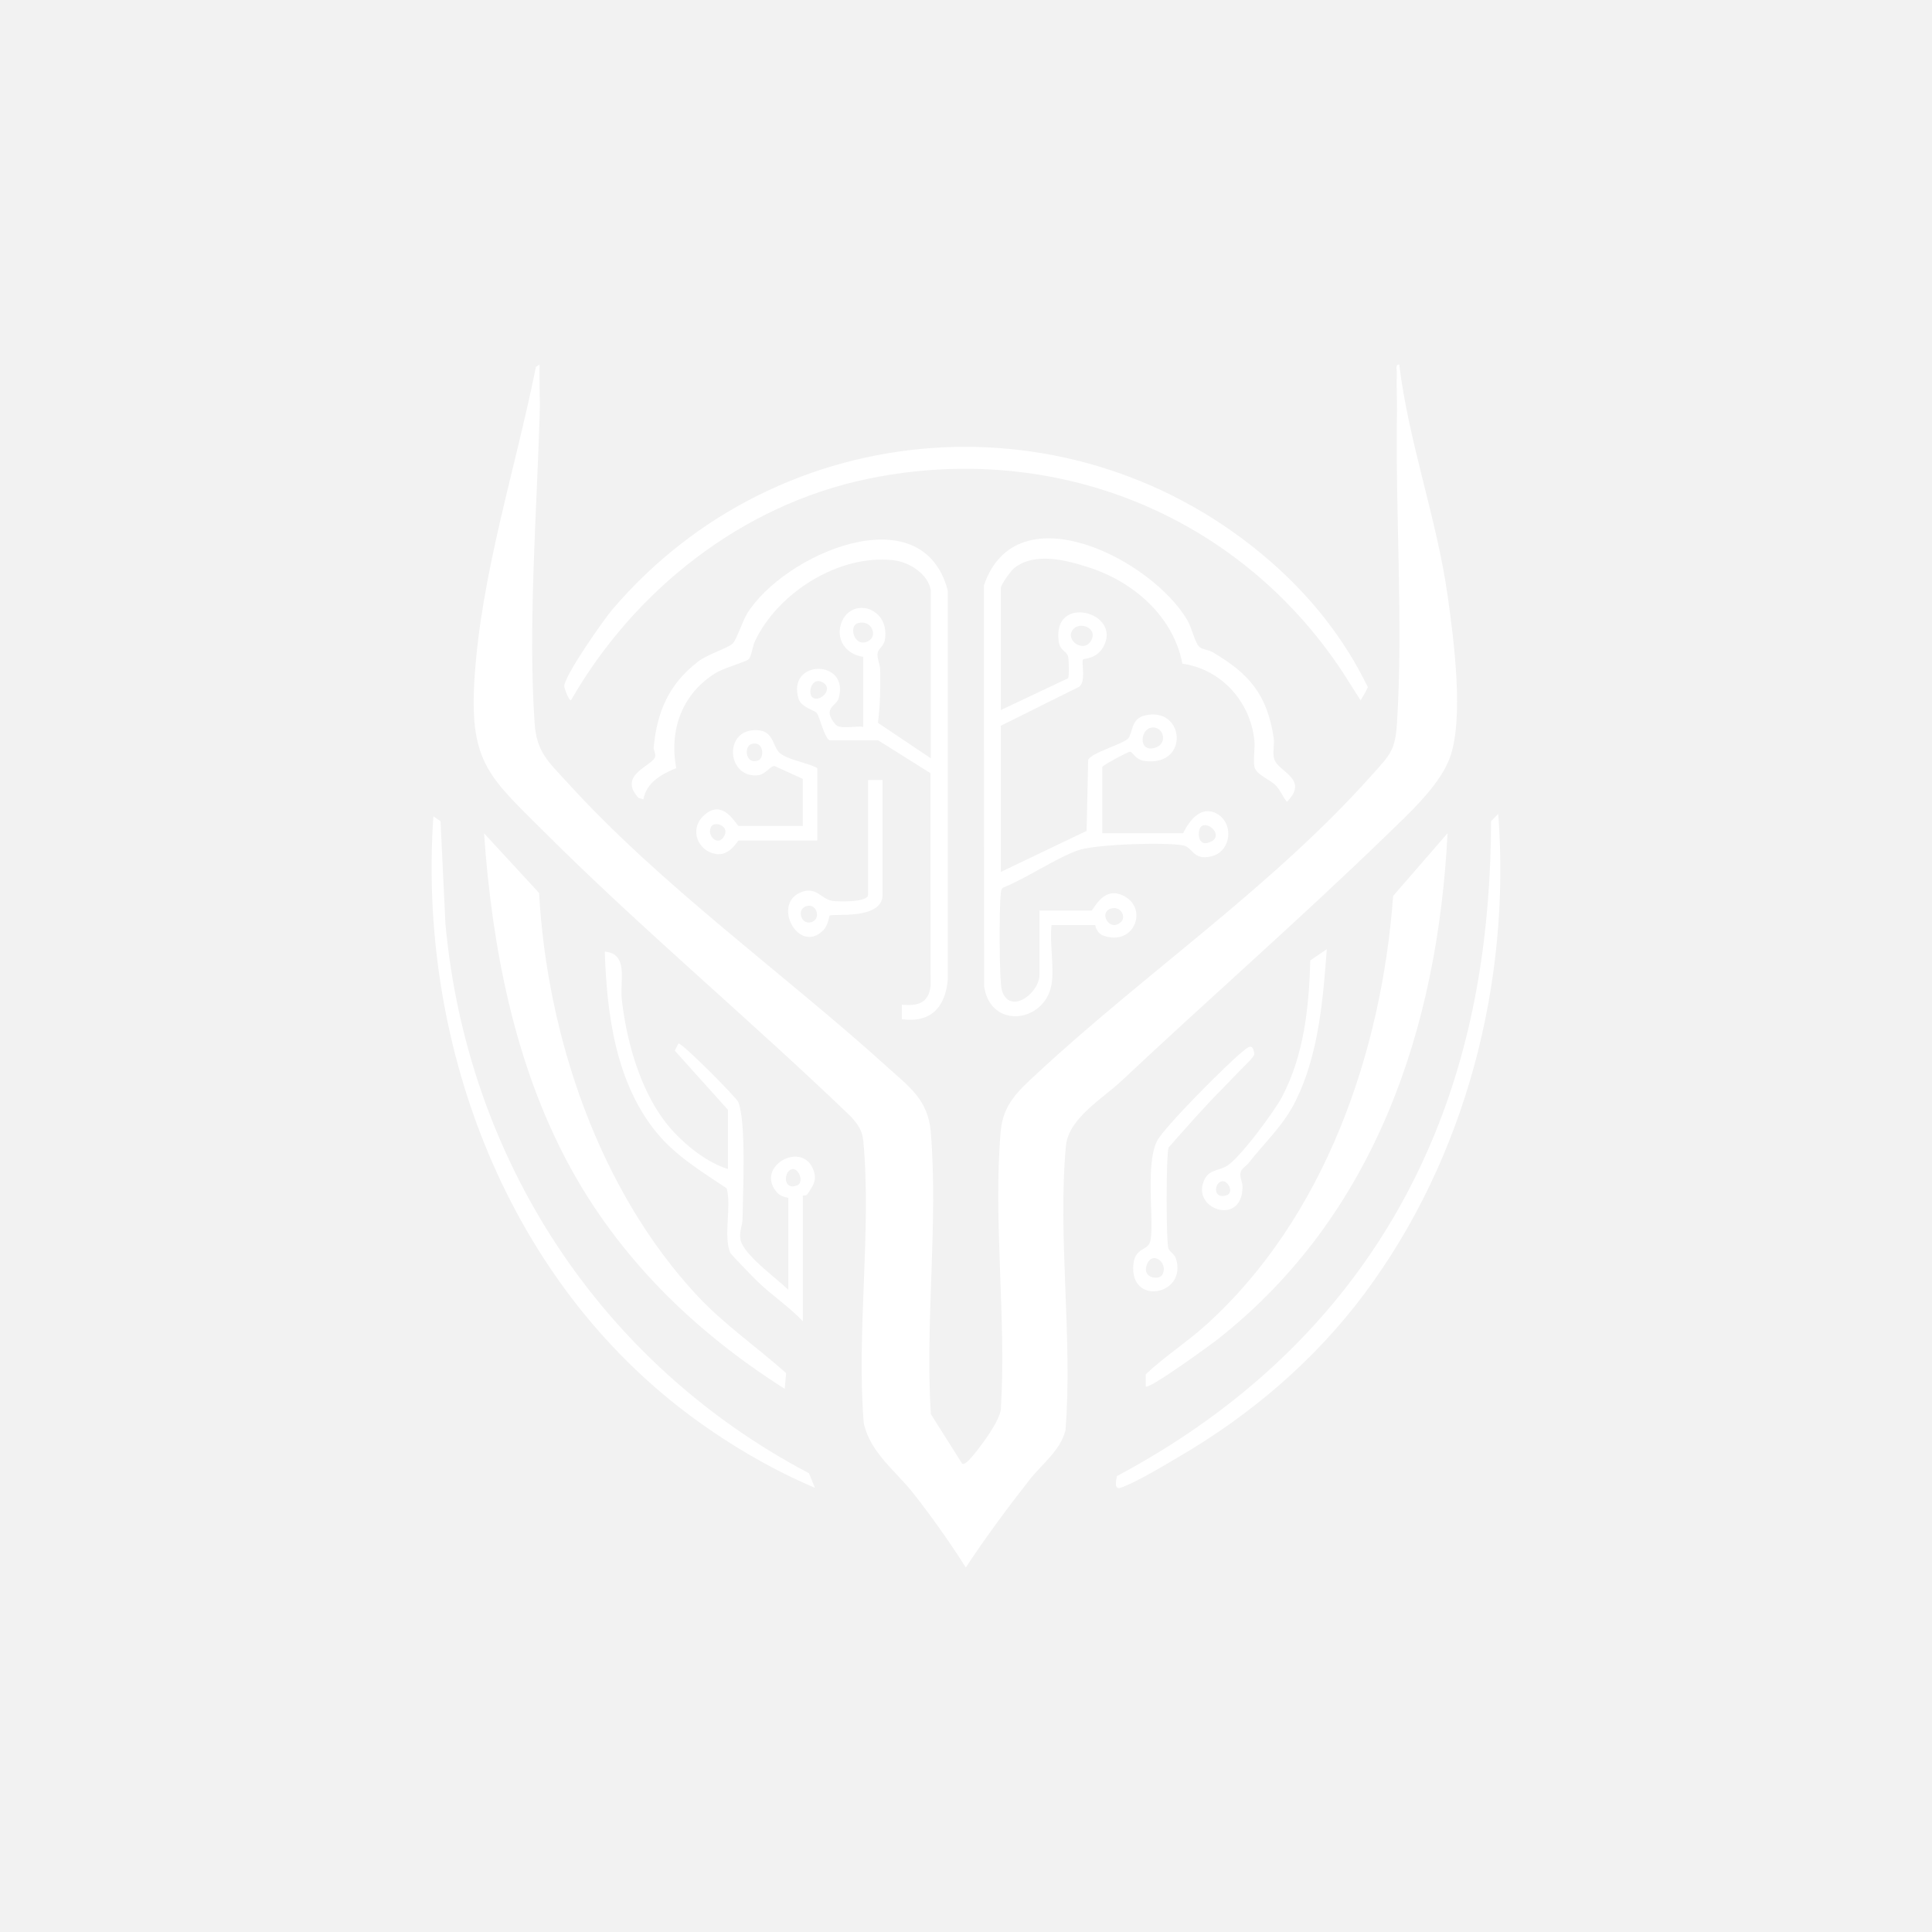
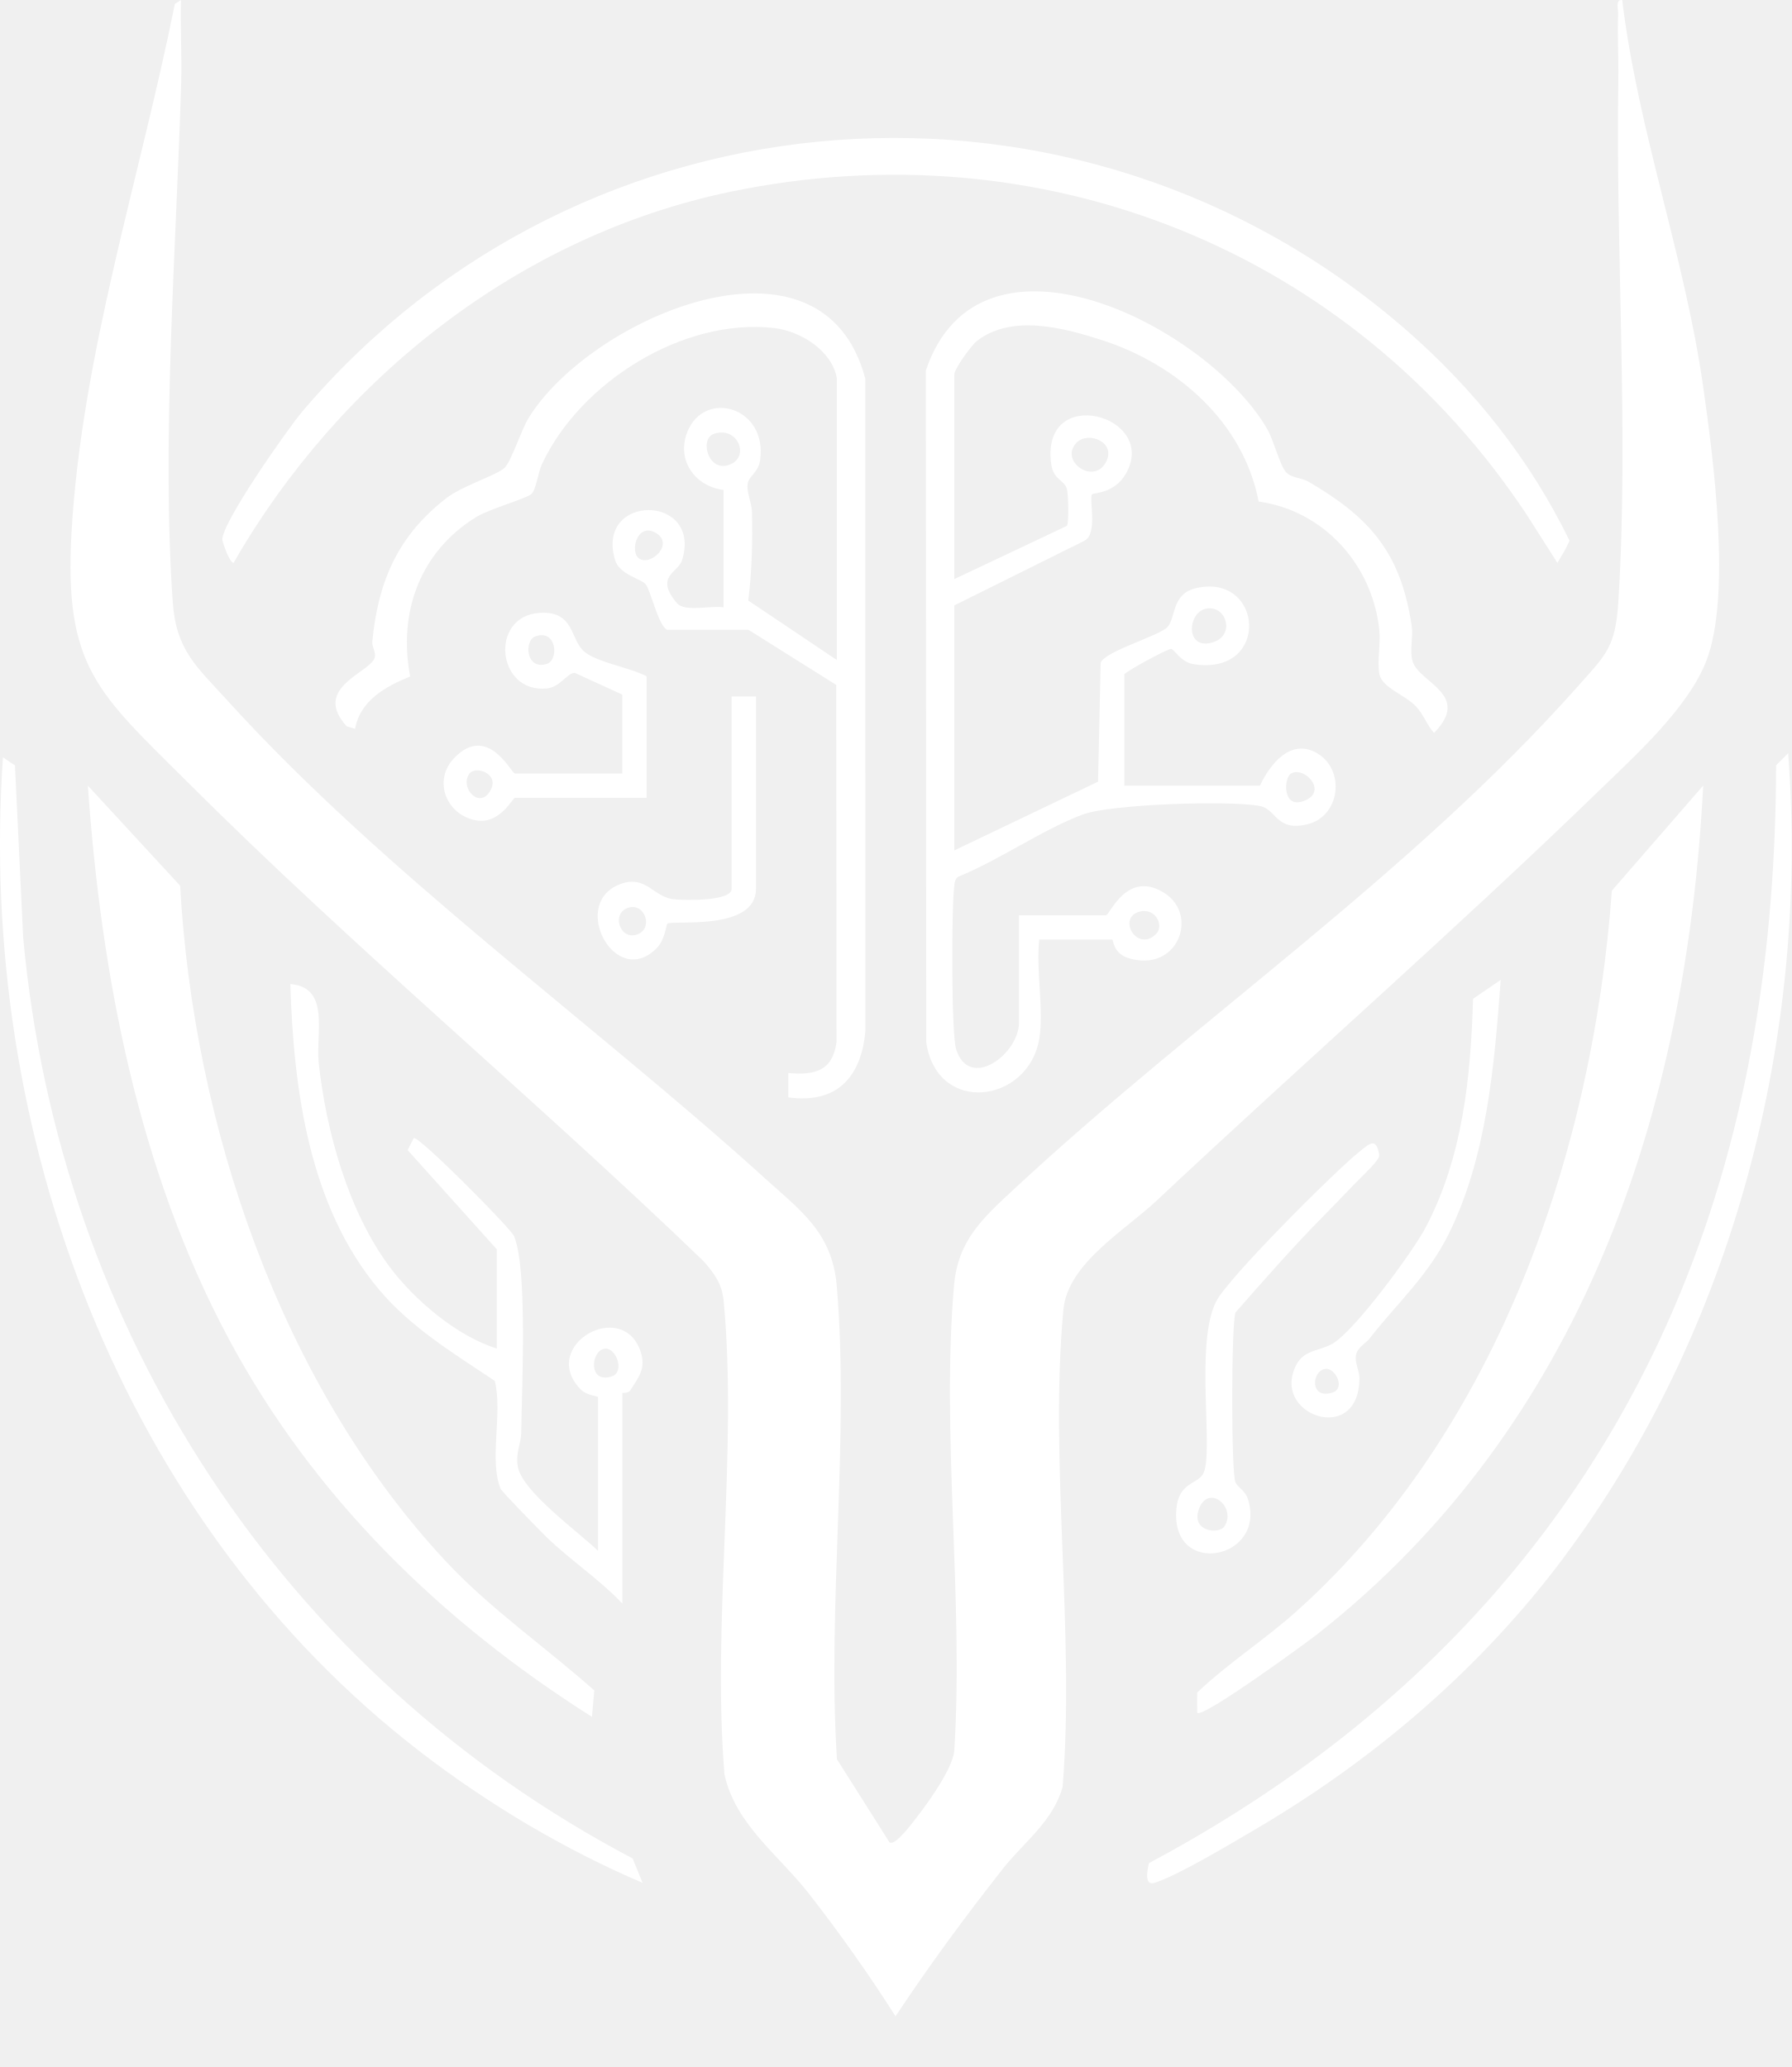
- <svg xmlns="http://www.w3.org/2000/svg" width="47" height="47" viewBox="0 0 47 47" fill="none">
-   <rect width="47" height="47" fill="white" fill-opacity="0.15" />
-   <path d="M21.561 25.936C22.107 26.428 22.575 26.747 22.642 27.528C22.829 29.727 22.502 32.175 22.645 34.401L23.407 35.608C23.496 35.668 23.775 35.278 23.842 35.191C24.002 34.985 24.318 34.533 24.347 34.287C24.487 32.103 24.157 29.681 24.344 27.525C24.401 26.863 24.77 26.54 25.227 26.116C27.889 23.644 30.964 21.565 33.395 18.831C33.812 18.363 33.942 18.26 33.984 17.598C34.139 15.165 33.943 12.472 33.984 10.017C33.989 9.703 33.968 9.387 33.981 9.073C33.984 9.002 33.937 8.855 34.04 8.869C34.269 10.762 34.946 12.588 35.215 14.481C35.364 15.527 35.627 17.518 35.26 18.462C34.998 19.138 34.24 19.824 33.719 20.329C31.628 22.357 29.41 24.297 27.285 26.293C26.822 26.729 25.993 27.205 25.931 27.877C25.726 30.072 26.1 32.572 25.92 34.8C25.786 35.297 25.352 35.612 25.053 35.99C24.506 36.686 23.984 37.394 23.495 38.132C23.104 37.515 22.68 36.917 22.231 36.343C21.798 35.789 21.172 35.347 21.013 34.622C20.832 32.413 21.205 29.935 21.002 27.758C20.978 27.501 20.873 27.36 20.708 27.171C18.254 24.808 15.621 22.616 13.213 20.211C11.93 18.929 11.425 18.559 11.538 16.593C11.687 14.01 12.532 11.447 13.037 8.926L13.126 8.868C13.115 9.269 13.141 9.674 13.129 10.076C13.058 12.463 12.843 15.236 13.006 17.598C13.055 18.308 13.35 18.539 13.801 19.035C16.069 21.535 19.058 23.674 21.562 25.935L21.561 25.936Z" fill="white" />
-   <path d="M25.581 23.943C25.426 24.882 24.097 25.058 23.941 23.996L23.935 14.244C24.723 11.911 28.043 13.618 28.894 15.104C28.979 15.252 29.075 15.624 29.16 15.719C29.241 15.809 29.384 15.799 29.49 15.86C30.384 16.384 30.825 16.889 30.985 17.949C31.01 18.111 30.952 18.308 30.998 18.465C31.092 18.781 31.859 18.945 31.309 19.505C31.201 19.384 31.163 19.245 31.048 19.121C30.895 18.956 30.556 18.851 30.517 18.653C30.481 18.467 30.537 18.212 30.515 18.008C30.415 17.064 29.709 16.279 28.764 16.146C28.545 14.995 27.577 14.155 26.493 13.805C25.935 13.625 25.185 13.425 24.679 13.814C24.596 13.878 24.348 14.22 24.348 14.305V17.273L25.983 16.5C26.013 16.452 26.004 16.041 25.981 15.962C25.942 15.833 25.785 15.833 25.754 15.601C25.596 14.426 27.318 14.896 26.839 15.74C26.673 16.034 26.373 16.017 26.348 16.042C26.296 16.092 26.44 16.624 26.231 16.718L24.348 17.655V21.211L26.434 20.213L26.472 18.488C26.53 18.318 27.34 18.093 27.446 17.964C27.564 17.82 27.504 17.485 27.856 17.404C28.83 17.18 28.941 18.664 27.84 18.511C27.62 18.48 27.552 18.291 27.491 18.286C27.453 18.283 26.882 18.584 26.815 18.655V20.271H28.783C28.931 19.957 29.227 19.579 29.609 19.798C30.029 20.04 29.951 20.723 29.462 20.834C29.016 20.936 29.024 20.612 28.782 20.566C28.345 20.482 26.609 20.538 26.207 20.691C25.612 20.917 25.005 21.349 24.405 21.592C24.345 21.637 24.352 21.701 24.344 21.766C24.308 22.07 24.304 23.869 24.374 24.094C24.565 24.706 25.288 24.165 25.288 23.709V22.152H26.55C26.602 22.152 26.855 21.48 27.4 21.831C27.904 22.156 27.585 22.996 26.87 22.771C26.65 22.702 26.657 22.504 26.639 22.504H25.581C25.53 22.942 25.651 23.526 25.581 23.944V23.943ZM26.125 15.29C25.861 15.554 26.375 15.921 26.552 15.569C26.697 15.281 26.291 15.124 26.125 15.29ZM28.029 17.698C27.725 17.723 27.684 18.328 28.11 18.187C28.416 18.086 28.306 17.674 28.029 17.698ZM29.229 20.099C29.126 20.168 29.106 20.648 29.459 20.476C29.758 20.33 29.411 19.977 29.229 20.099ZM27.271 22.429C27.401 22.307 27.27 22.035 27.033 22.1C26.71 22.189 26.994 22.69 27.271 22.429Z" fill="white" />
-   <path d="M22.645 14.364C22.578 13.96 22.121 13.673 21.734 13.629C20.409 13.477 18.917 14.421 18.363 15.605C18.306 15.727 18.283 15.969 18.21 16.039C18.149 16.099 17.605 16.254 17.421 16.366C16.599 16.865 16.273 17.752 16.451 18.686C16.1 18.828 15.723 19.036 15.653 19.446L15.531 19.409C15.014 18.843 15.889 18.628 15.939 18.407C15.956 18.332 15.895 18.249 15.902 18.183C15.987 17.305 16.27 16.648 16.977 16.098C17.21 15.917 17.723 15.761 17.826 15.654C17.92 15.557 18.065 15.109 18.168 14.939C19.051 13.49 22.433 12.004 23.056 14.362L23.058 23.826C23 24.497 22.648 24.892 21.939 24.794V24.441C22.325 24.475 22.58 24.413 22.639 23.995L22.635 18.809L21.36 18.008H20.176C20.047 17.929 19.943 17.435 19.868 17.345C19.803 17.268 19.488 17.208 19.425 16.995C19.137 16.027 20.69 16.033 20.399 16.995C20.344 17.18 19.991 17.228 20.324 17.623C20.436 17.754 20.829 17.651 20.999 17.683V15.978C20.577 15.925 20.311 15.539 20.476 15.132C20.726 14.518 21.635 14.771 21.531 15.541C21.504 15.735 21.366 15.767 21.349 15.893C21.332 16.019 21.41 16.161 21.412 16.299C21.421 16.73 21.412 17.157 21.358 17.584L22.643 18.447V14.362L22.645 14.364ZM20.861 15.163C20.637 15.239 20.787 15.765 21.117 15.599C21.376 15.469 21.192 15.052 20.861 15.163ZM19.772 16.972C19.948 17.094 20.302 16.747 20.001 16.594C19.738 16.46 19.64 16.881 19.772 16.972Z" fill="white" />
-   <path d="M16.971 31.529C17.616 32.221 18.415 32.772 19.124 33.403L19.09 33.786C16.903 32.402 15.05 30.596 13.821 28.303C12.508 25.852 11.969 23.029 11.775 20.271L13.114 21.723C13.308 25.201 14.569 28.958 16.971 31.53V31.529Z" fill="white" />
-   <path d="M27.873 33.727L27.872 33.555L27.873 33.433C28.325 33.002 28.87 32.656 29.341 32.23C32.221 29.628 33.613 25.601 33.891 21.795L35.215 20.27C34.974 25.018 33.45 29.564 29.629 32.576C29.461 32.708 27.957 33.806 27.872 33.728L27.873 33.727Z" fill="white" />
-   <path d="M30.902 13.654C31.889 14.513 32.701 15.534 33.276 16.716L33.215 16.842L33.1 17.038L32.655 16.338C30.113 12.501 25.632 10.711 21.105 11.65C18.045 12.285 15.429 14.356 13.889 17.038C13.826 17.029 13.729 16.734 13.727 16.705C13.705 16.472 14.681 15.081 14.89 14.836C18.962 10.047 26.162 9.524 30.903 13.655L30.902 13.654Z" fill="white" />
-   <path d="M10.647 19.931L10.717 19.976L10.836 22.472C11.359 28.192 14.607 33.17 19.68 35.84L19.825 36.195C18.704 35.719 17.59 35.054 16.624 34.313C12.248 30.956 10.168 25.297 10.543 19.858L10.647 19.931Z" fill="white" />
-   <path d="M33.194 31.471C31.991 33.081 30.446 34.404 28.712 35.42C28.368 35.622 27.594 36.089 27.253 36.195C27.096 36.244 27.153 35.997 27.173 35.908C30.671 34.044 33.373 31.306 34.891 27.615C35.889 25.188 36.268 22.598 36.273 19.976L36.448 19.8C36.759 23.9 35.655 28.175 33.193 31.471H33.194Z" fill="white" />
-   <path d="M19.53 32.141C19.198 31.789 18.779 31.514 18.434 31.18C18.346 31.095 17.781 30.518 17.763 30.473C17.594 30.056 17.798 29.366 17.679 28.909C17.087 28.512 16.468 28.14 16.003 27.588C14.985 26.379 14.76 24.681 14.713 23.15C15.299 23.198 15.078 23.869 15.125 24.295C15.232 25.289 15.554 26.452 16.157 27.259C16.515 27.737 17.137 28.265 17.709 28.439V26.999L16.415 25.559L16.505 25.384C16.607 25.38 17.91 26.693 17.959 26.808C18.158 27.279 18.071 29.032 18.064 29.646C18.062 29.827 17.977 29.954 18.015 30.158C18.083 30.521 18.904 31.108 19.178 31.377V29.144C19.178 29.13 19.013 29.127 18.916 29.023C18.324 28.391 19.544 27.7 19.799 28.494C19.875 28.731 19.767 28.857 19.648 29.043C19.613 29.099 19.531 29.078 19.531 29.084V32.14L19.53 32.141ZM19.273 28.442C19.069 28.474 19.034 28.957 19.377 28.844C19.575 28.78 19.438 28.416 19.273 28.442Z" fill="white" />
-   <path d="M19.883 18.683V20.447H17.973C17.939 20.447 17.756 20.834 17.412 20.775C16.976 20.7 16.773 20.192 17.096 19.864C17.584 19.368 17.919 20.094 17.972 20.094H19.529V18.948L18.843 18.635C18.74 18.625 18.63 18.841 18.437 18.86C17.705 18.934 17.596 17.808 18.333 17.763C18.841 17.732 18.773 18.154 18.978 18.325C19.171 18.486 19.642 18.554 19.882 18.684L19.883 18.683ZM18.274 18.102C18.099 18.159 18.13 18.604 18.437 18.503C18.611 18.445 18.581 18 18.274 18.102ZM17.306 20.102C17.17 20.315 17.472 20.625 17.623 20.329C17.746 20.089 17.389 19.973 17.306 20.102Z" fill="white" />
-   <path d="M30.512 25.622C30.513 25.651 30.533 25.674 30.327 25.88C30.003 26.203 30.007 26.212 29.718 26.504C29.274 26.953 28.846 27.442 28.428 27.917C28.366 28.1 28.365 30.231 28.427 30.381C28.455 30.448 28.569 30.506 28.605 30.614C28.899 31.505 27.477 31.783 27.571 30.764C27.606 30.386 27.865 30.413 27.955 30.265C28.126 29.983 27.829 28.378 28.149 27.755C28.327 27.41 29.854 25.885 30.216 25.591C30.371 25.465 30.468 25.367 30.513 25.622H30.512ZM28.269 31.02C28.451 30.733 28.016 30.384 27.89 30.793C27.796 31.1 28.193 31.14 28.269 31.02Z" fill="white" />
-   <path d="M30.374 28.296C30.32 28.365 30.199 28.418 30.176 28.54C30.157 28.646 30.229 28.763 30.227 28.878C30.218 29.805 29.075 29.446 29.261 28.802C29.364 28.443 29.608 28.498 29.833 28.372C30.152 28.192 31.005 27.034 31.192 26.676C31.727 25.652 31.842 24.505 31.876 23.364L32.277 23.09C32.186 24.319 32.077 25.655 31.524 26.773C31.22 27.389 30.779 27.774 30.373 28.296H30.374ZM29.73 28.736C29.53 28.768 29.504 29.182 29.834 29.08C30.032 29.018 29.874 28.713 29.73 28.736Z" fill="white" />
-   <path d="M21.47 18.977V21.768C21.47 22.39 20.249 22.217 20.183 22.274C20.169 22.287 20.15 22.504 20.034 22.624C19.442 23.237 18.771 22.01 19.473 21.711C19.861 21.546 19.968 21.877 20.263 21.918C20.4 21.936 21.117 21.955 21.117 21.768V18.977H21.47ZM19.631 22.039C19.369 22.104 19.481 22.498 19.725 22.437C19.987 22.372 19.875 21.978 19.631 22.039Z" fill="white" />
+ <svg xmlns="http://www.w3.org/2000/svg" width="26" height="30" viewBox="0 0 26 30" fill="none">
+   <path d="M11.061 17.068C11.607 17.561 12.075 17.88 12.142 18.66C12.329 20.86 12.002 23.307 12.145 25.533L12.908 26.74C12.996 26.8 13.275 26.41 13.342 26.324C13.502 26.117 13.818 25.665 13.847 25.419C13.987 23.235 13.657 20.813 13.844 18.657C13.901 17.995 14.27 17.672 14.726 17.248C17.389 14.776 20.464 12.697 22.895 9.963C23.312 9.495 23.442 9.392 23.484 8.73C23.639 6.298 23.442 3.604 23.484 1.149C23.489 0.835 23.468 0.519 23.481 0.206C23.484 0.134 23.437 -0.013 23.54 0.001C23.769 1.895 24.446 3.721 24.715 5.613C24.864 6.66 25.127 8.65 24.76 9.594C24.498 10.27 23.74 10.956 23.219 11.461C21.128 13.489 18.91 15.429 16.785 17.425C16.322 17.861 15.493 18.337 15.431 19.009C15.226 21.204 15.6 23.704 15.42 25.932C15.286 26.43 14.852 26.744 14.553 27.122C14.006 27.818 13.484 28.526 12.995 29.264C12.604 28.648 12.18 28.05 11.731 27.475C11.298 26.922 10.672 26.479 10.513 25.755C10.332 23.546 10.705 21.067 10.502 18.89C10.478 18.633 10.373 18.492 10.208 18.303C7.754 15.94 5.121 13.748 2.713 11.343C1.43 10.062 0.925 9.691 1.038 7.725C1.187 5.142 2.032 2.58 2.537 0.058L2.626 0C2.615 0.402 2.641 0.807 2.629 1.208C2.558 3.595 2.343 6.368 2.506 8.73C2.555 9.441 2.85 9.671 3.301 10.168C5.569 12.667 8.557 14.806 11.062 17.067L11.061 17.068Z" fill="white" />
+   <path d="M15.081 15.075C14.926 16.015 13.597 16.191 13.441 15.128L13.435 5.377C14.223 3.043 17.543 4.75 18.394 6.236C18.479 6.385 18.575 6.757 18.66 6.851C18.741 6.941 18.884 6.931 18.99 6.992C19.884 7.516 20.325 8.021 20.485 9.081C20.51 9.244 20.452 9.441 20.498 9.597C20.592 9.913 21.359 10.077 20.809 10.638C20.701 10.516 20.663 10.377 20.548 10.253C20.395 10.088 20.056 9.983 20.017 9.785C19.981 9.599 20.037 9.344 20.015 9.141C19.915 8.196 19.209 7.411 18.264 7.279C18.045 6.127 17.077 5.287 15.993 4.937C15.435 4.757 14.685 4.557 14.179 4.946C14.096 5.01 13.848 5.352 13.848 5.437V8.405L15.483 7.632C15.513 7.584 15.504 7.173 15.481 7.094C15.443 6.965 15.285 6.966 15.254 6.733C15.096 5.558 16.818 6.028 16.339 6.873C16.173 7.166 15.873 7.15 15.848 7.174C15.796 7.224 15.94 7.756 15.731 7.851L13.848 8.787V12.343L15.934 11.345L15.972 9.62C16.03 9.45 16.84 9.225 16.946 9.096C17.064 8.952 17.004 8.617 17.356 8.536C18.33 8.312 18.441 9.796 17.34 9.643C17.12 9.613 17.052 9.423 16.991 9.418C16.953 9.415 16.382 9.716 16.315 9.787V11.403H18.283C18.431 11.09 18.727 10.711 19.109 10.93C19.529 11.172 19.451 11.855 18.962 11.966C18.516 12.068 18.524 11.745 18.282 11.698C17.845 11.614 16.109 11.67 15.707 11.823C15.112 12.049 14.505 12.481 13.905 12.724C13.845 12.77 13.852 12.833 13.844 12.898C13.808 13.202 13.804 15.001 13.874 15.226C14.065 15.839 14.787 15.297 14.787 14.841V13.284H16.05C16.102 13.284 16.355 12.613 16.9 12.963C17.404 13.288 17.085 14.129 16.37 13.904C16.15 13.834 16.157 13.636 16.139 13.636H15.081C15.03 14.074 15.151 14.659 15.081 15.077V15.075ZM15.625 6.422C15.361 6.687 15.875 7.053 16.052 6.701C16.197 6.413 15.791 6.256 15.625 6.422ZM17.529 8.83C17.225 8.855 17.184 9.46 17.61 9.319C17.916 9.218 17.806 8.806 17.529 8.83ZM18.729 11.231C18.626 11.3 18.606 11.78 18.959 11.608C19.258 11.462 18.911 11.109 18.729 11.231ZM16.771 13.561C16.901 13.439 16.77 13.167 16.533 13.232C16.21 13.322 16.494 13.822 16.771 13.561Z" fill="white" />
+   <path d="M12.145 5.496C12.078 5.093 11.621 4.806 11.234 4.761C9.909 4.609 8.417 5.553 7.864 6.737C7.806 6.859 7.783 7.101 7.71 7.171C7.649 7.231 7.105 7.387 6.921 7.498C6.099 7.997 5.773 8.884 5.952 9.818C5.6 9.961 5.223 10.168 5.153 10.579L5.031 10.541C4.514 9.975 5.389 9.76 5.439 9.539C5.456 9.465 5.395 9.381 5.402 9.316C5.487 8.438 5.77 7.78 6.477 7.23C6.71 7.049 7.223 6.893 7.326 6.786C7.42 6.689 7.565 6.241 7.668 6.071C8.551 4.622 11.933 3.136 12.556 5.495L12.558 14.959C12.5 15.63 12.148 16.024 11.439 15.927V15.574C11.825 15.607 12.08 15.545 12.139 15.127L12.135 9.941L10.86 9.14H9.676C9.547 9.061 9.443 8.567 9.368 8.478C9.303 8.401 8.988 8.34 8.925 8.127C8.637 7.159 10.19 7.165 9.899 8.127C9.844 8.312 9.491 8.361 9.824 8.755C9.936 8.887 10.329 8.784 10.499 8.815V7.111C10.077 7.057 9.811 6.672 9.976 6.264C10.226 5.65 11.135 5.904 11.031 6.673C11.004 6.868 10.866 6.899 10.849 7.025C10.832 7.151 10.909 7.293 10.912 7.431C10.921 7.862 10.912 8.289 10.858 8.716L12.143 9.579V5.495L12.145 5.496ZM10.361 6.296C10.137 6.371 10.287 6.897 10.617 6.731C10.876 6.601 10.692 6.184 10.361 6.296ZM9.272 8.105C9.448 8.226 9.802 7.88 9.501 7.726C9.238 7.592 9.14 8.013 9.272 8.105Z" fill="white" />
+   <path d="M6.471 22.662C7.116 23.354 7.915 23.904 8.624 24.535L8.59 24.918C6.403 23.534 4.55 21.729 3.321 19.435C2.008 16.984 1.469 14.161 1.275 11.403L2.614 12.855C2.808 16.333 4.07 20.09 6.471 22.662V22.662Z" fill="white" />
+   <path d="M17.373 24.859L17.372 24.687L17.373 24.565C17.825 24.134 18.37 23.788 18.841 23.362C21.721 20.76 23.113 16.733 23.39 12.927L24.715 11.402C24.474 16.15 22.95 20.696 19.129 23.708C18.961 23.84 17.457 24.939 17.372 24.86L17.373 24.859Z" fill="white" />
+   <path d="M20.402 4.786C21.389 5.646 22.201 6.667 22.776 7.848L22.715 7.974L22.6 8.17L22.155 7.471C19.613 3.633 15.132 1.843 10.605 2.782C7.545 3.417 4.929 5.488 3.389 8.17C3.326 8.161 3.229 7.867 3.227 7.837C3.205 7.604 4.181 6.214 4.39 5.969C8.461 1.179 15.662 0.656 20.403 4.787L20.402 4.786Z" fill="white" />
+   <path d="M0.147 11.063L0.217 11.108L0.336 13.605C0.859 19.324 4.106 24.302 9.18 26.973L9.325 27.327C8.204 26.851 7.089 26.186 6.124 25.445C1.748 22.088 -0.332 16.429 0.043 10.991L0.147 11.063Z" fill="white" />
+   <path d="M22.694 22.603C21.491 24.213 19.946 25.536 18.212 26.553C17.868 26.754 17.094 27.221 16.753 27.327C16.596 27.376 16.653 27.129 16.673 27.041C20.171 25.177 22.873 22.439 24.391 18.747C25.389 16.321 25.768 13.73 25.773 11.108L25.948 10.932C26.259 15.033 25.155 19.307 22.693 22.603H22.694Z" fill="white" />
+   <path d="M9.03 23.273C8.698 22.921 8.279 22.646 7.934 22.312C7.846 22.227 7.281 21.65 7.263 21.605C7.094 21.188 7.298 20.498 7.179 20.041C6.587 19.645 5.968 19.272 5.503 18.72C4.485 17.511 4.26 15.814 4.213 14.282C4.799 14.33 4.578 15.002 4.625 15.428C4.733 16.421 5.054 17.584 5.657 18.391C6.015 18.87 6.637 19.397 7.209 19.572V18.132L5.915 16.692L6.005 16.516C6.107 16.512 7.41 17.826 7.459 17.94C7.658 18.412 7.571 20.164 7.564 20.778C7.563 20.959 7.477 21.086 7.515 21.29C7.583 21.654 8.403 22.24 8.678 22.509V20.276C8.678 20.262 8.513 20.259 8.416 20.155C7.824 19.523 9.044 18.832 9.299 19.626C9.375 19.863 9.267 19.989 9.149 20.175C9.113 20.231 9.031 20.211 9.031 20.217V23.273L9.03 23.273ZM8.773 19.575C8.569 19.606 8.534 20.089 8.877 19.977C9.075 19.912 8.938 19.549 8.773 19.575Z" fill="white" />
+   <path d="M9.383 9.816V11.579H7.473C7.439 11.579 7.256 11.966 6.912 11.907C6.476 11.832 6.273 11.325 6.596 10.996C7.084 10.5 7.419 11.226 7.472 11.226H9.03V10.081L8.343 9.767C8.24 9.757 8.13 9.973 7.937 9.992C7.205 10.066 7.096 8.941 7.833 8.895C8.341 8.864 8.273 9.286 8.478 9.457C8.671 9.619 9.142 9.686 9.382 9.816L9.383 9.816ZM7.774 9.234C7.599 9.291 7.63 9.736 7.937 9.635C8.111 9.577 8.081 9.132 7.774 9.234ZM6.806 11.235C6.67 11.448 6.972 11.758 7.123 11.461C7.246 11.221 6.889 11.105 6.806 11.235Z" fill="white" />
+   <path d="M20.012 16.754C20.013 16.783 20.033 16.806 19.827 17.012C19.503 17.335 19.507 17.345 19.218 17.636C18.774 18.085 18.346 18.574 17.928 19.049C17.866 19.232 17.865 21.363 17.927 21.513C17.955 21.58 18.069 21.638 18.105 21.746C18.399 22.637 16.977 22.915 17.071 21.896C17.106 21.518 17.365 21.545 17.455 21.397C17.626 21.116 17.329 19.511 17.649 18.887C17.827 18.542 19.354 17.017 19.716 16.724C19.871 16.598 19.968 16.499 20.013 16.754H20.012ZM17.769 22.152C17.951 21.865 17.516 21.516 17.39 21.925C17.296 22.233 17.693 22.272 17.769 22.152Z" fill="white" />
+   <path d="M19.874 19.428C19.82 19.497 19.699 19.55 19.676 19.672C19.657 19.778 19.729 19.895 19.727 20.011C19.718 20.938 18.575 20.578 18.761 19.934C18.864 19.575 19.108 19.63 19.333 19.504C19.652 19.324 20.505 18.166 20.692 17.808C21.227 16.785 21.342 15.637 21.376 14.496L21.777 14.222C21.686 15.452 21.577 16.788 21.024 17.906C20.72 18.521 20.279 18.907 19.873 19.428H19.874ZM19.23 19.868C19.03 19.9 19.004 20.314 19.334 20.212C19.532 20.15 19.374 19.845 19.23 19.868Z" fill="white" />
+   <path d="M10.97 10.109V12.9C10.97 13.523 9.749 13.349 9.683 13.406C9.669 13.419 9.65 13.636 9.534 13.756C8.942 14.369 8.272 13.142 8.973 12.843C9.361 12.678 9.469 13.009 9.763 13.05C9.9 13.069 10.617 13.087 10.617 12.9V10.109H10.97ZM9.131 13.171C8.869 13.236 8.981 13.631 9.225 13.569C9.487 13.504 9.375 13.11 9.131 13.171Z" fill="white" />
</svg>
